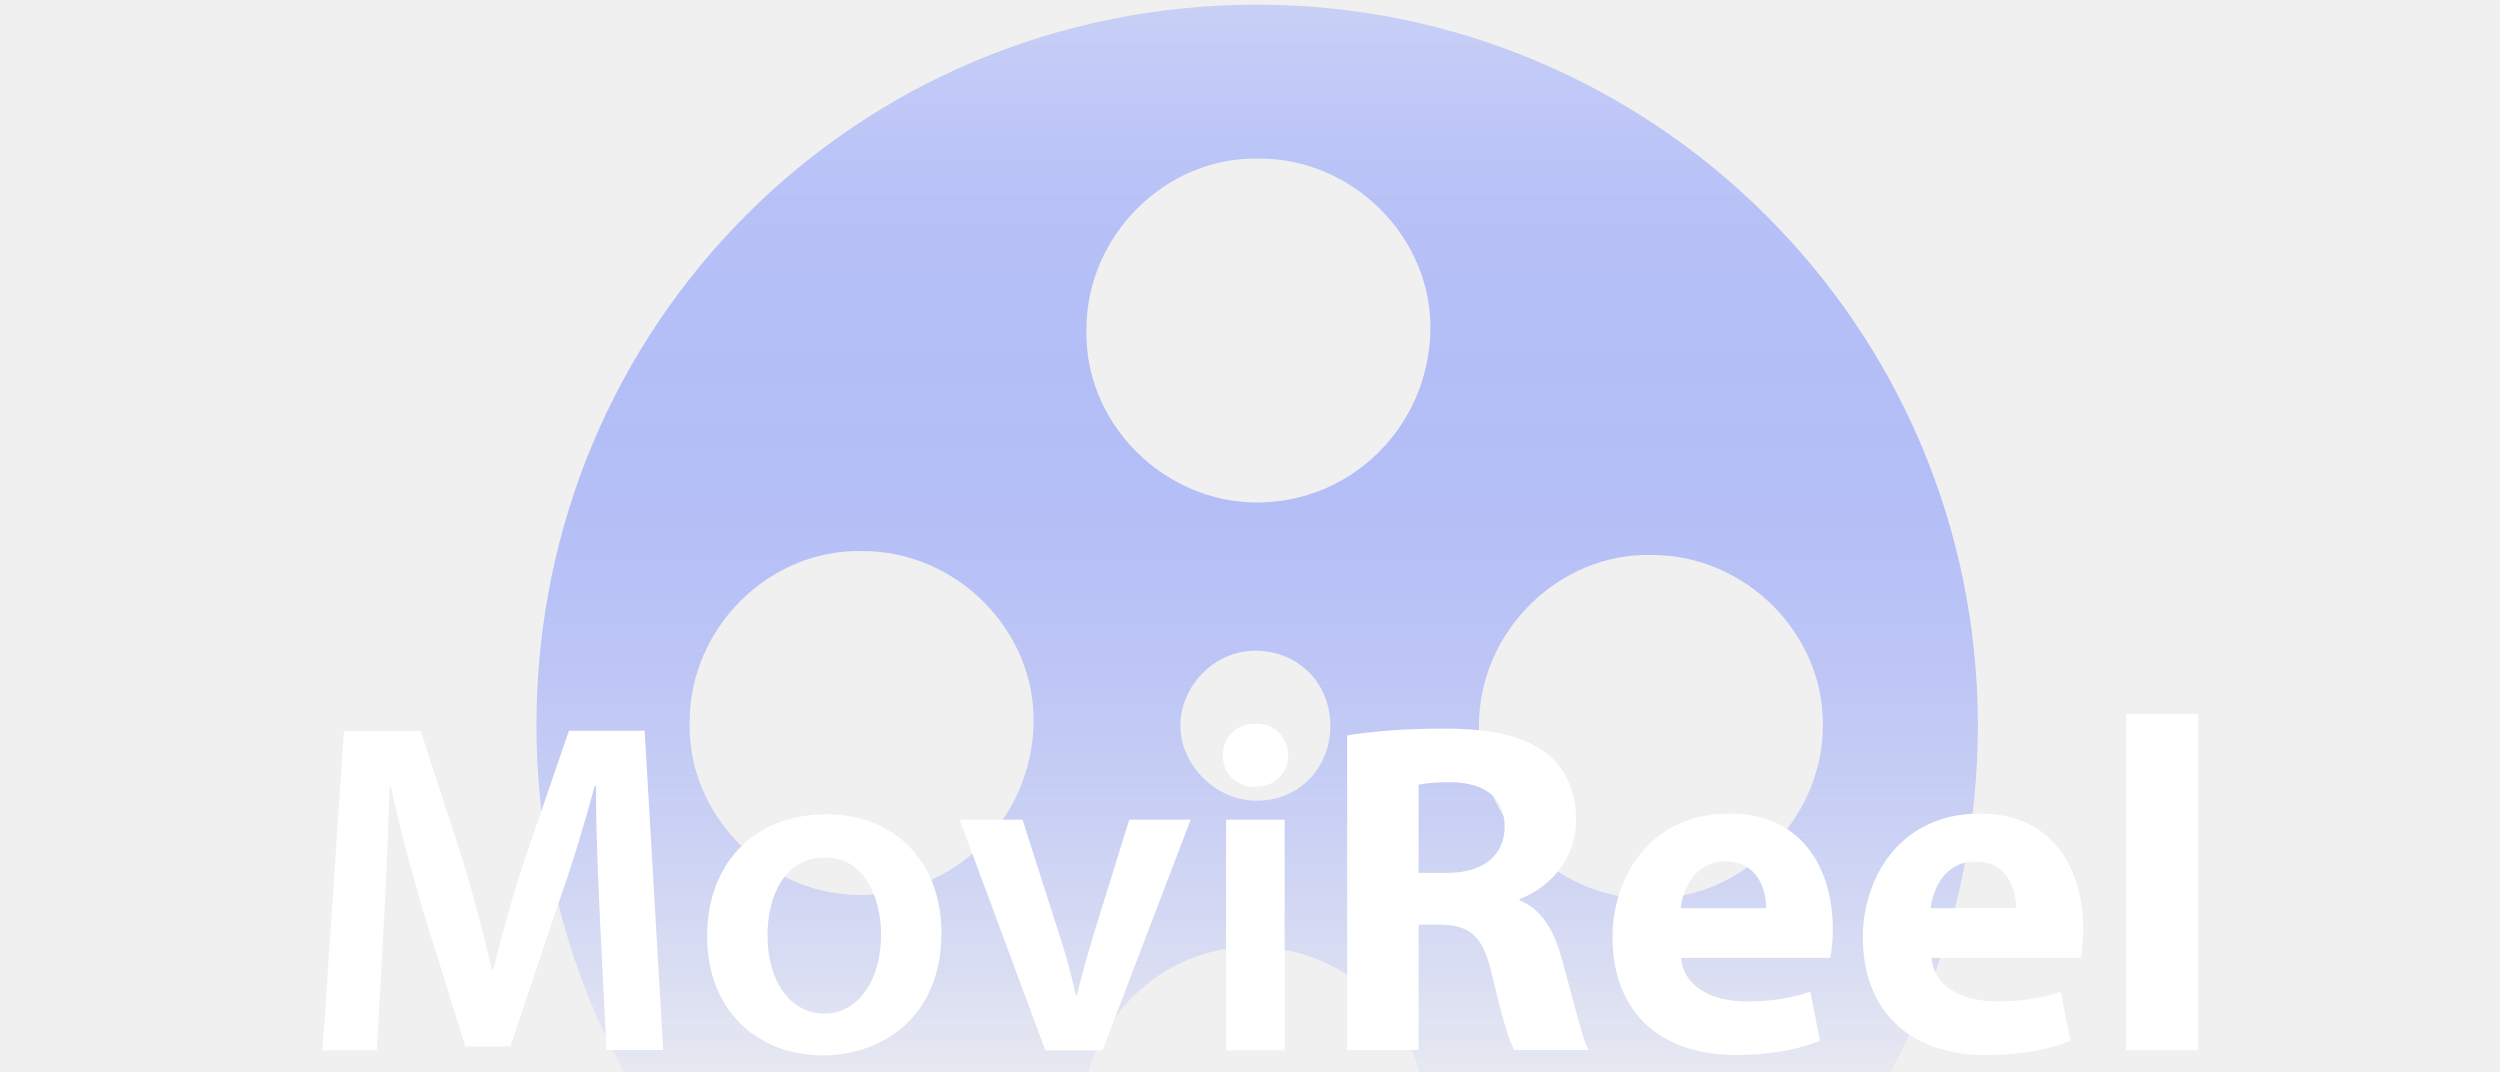
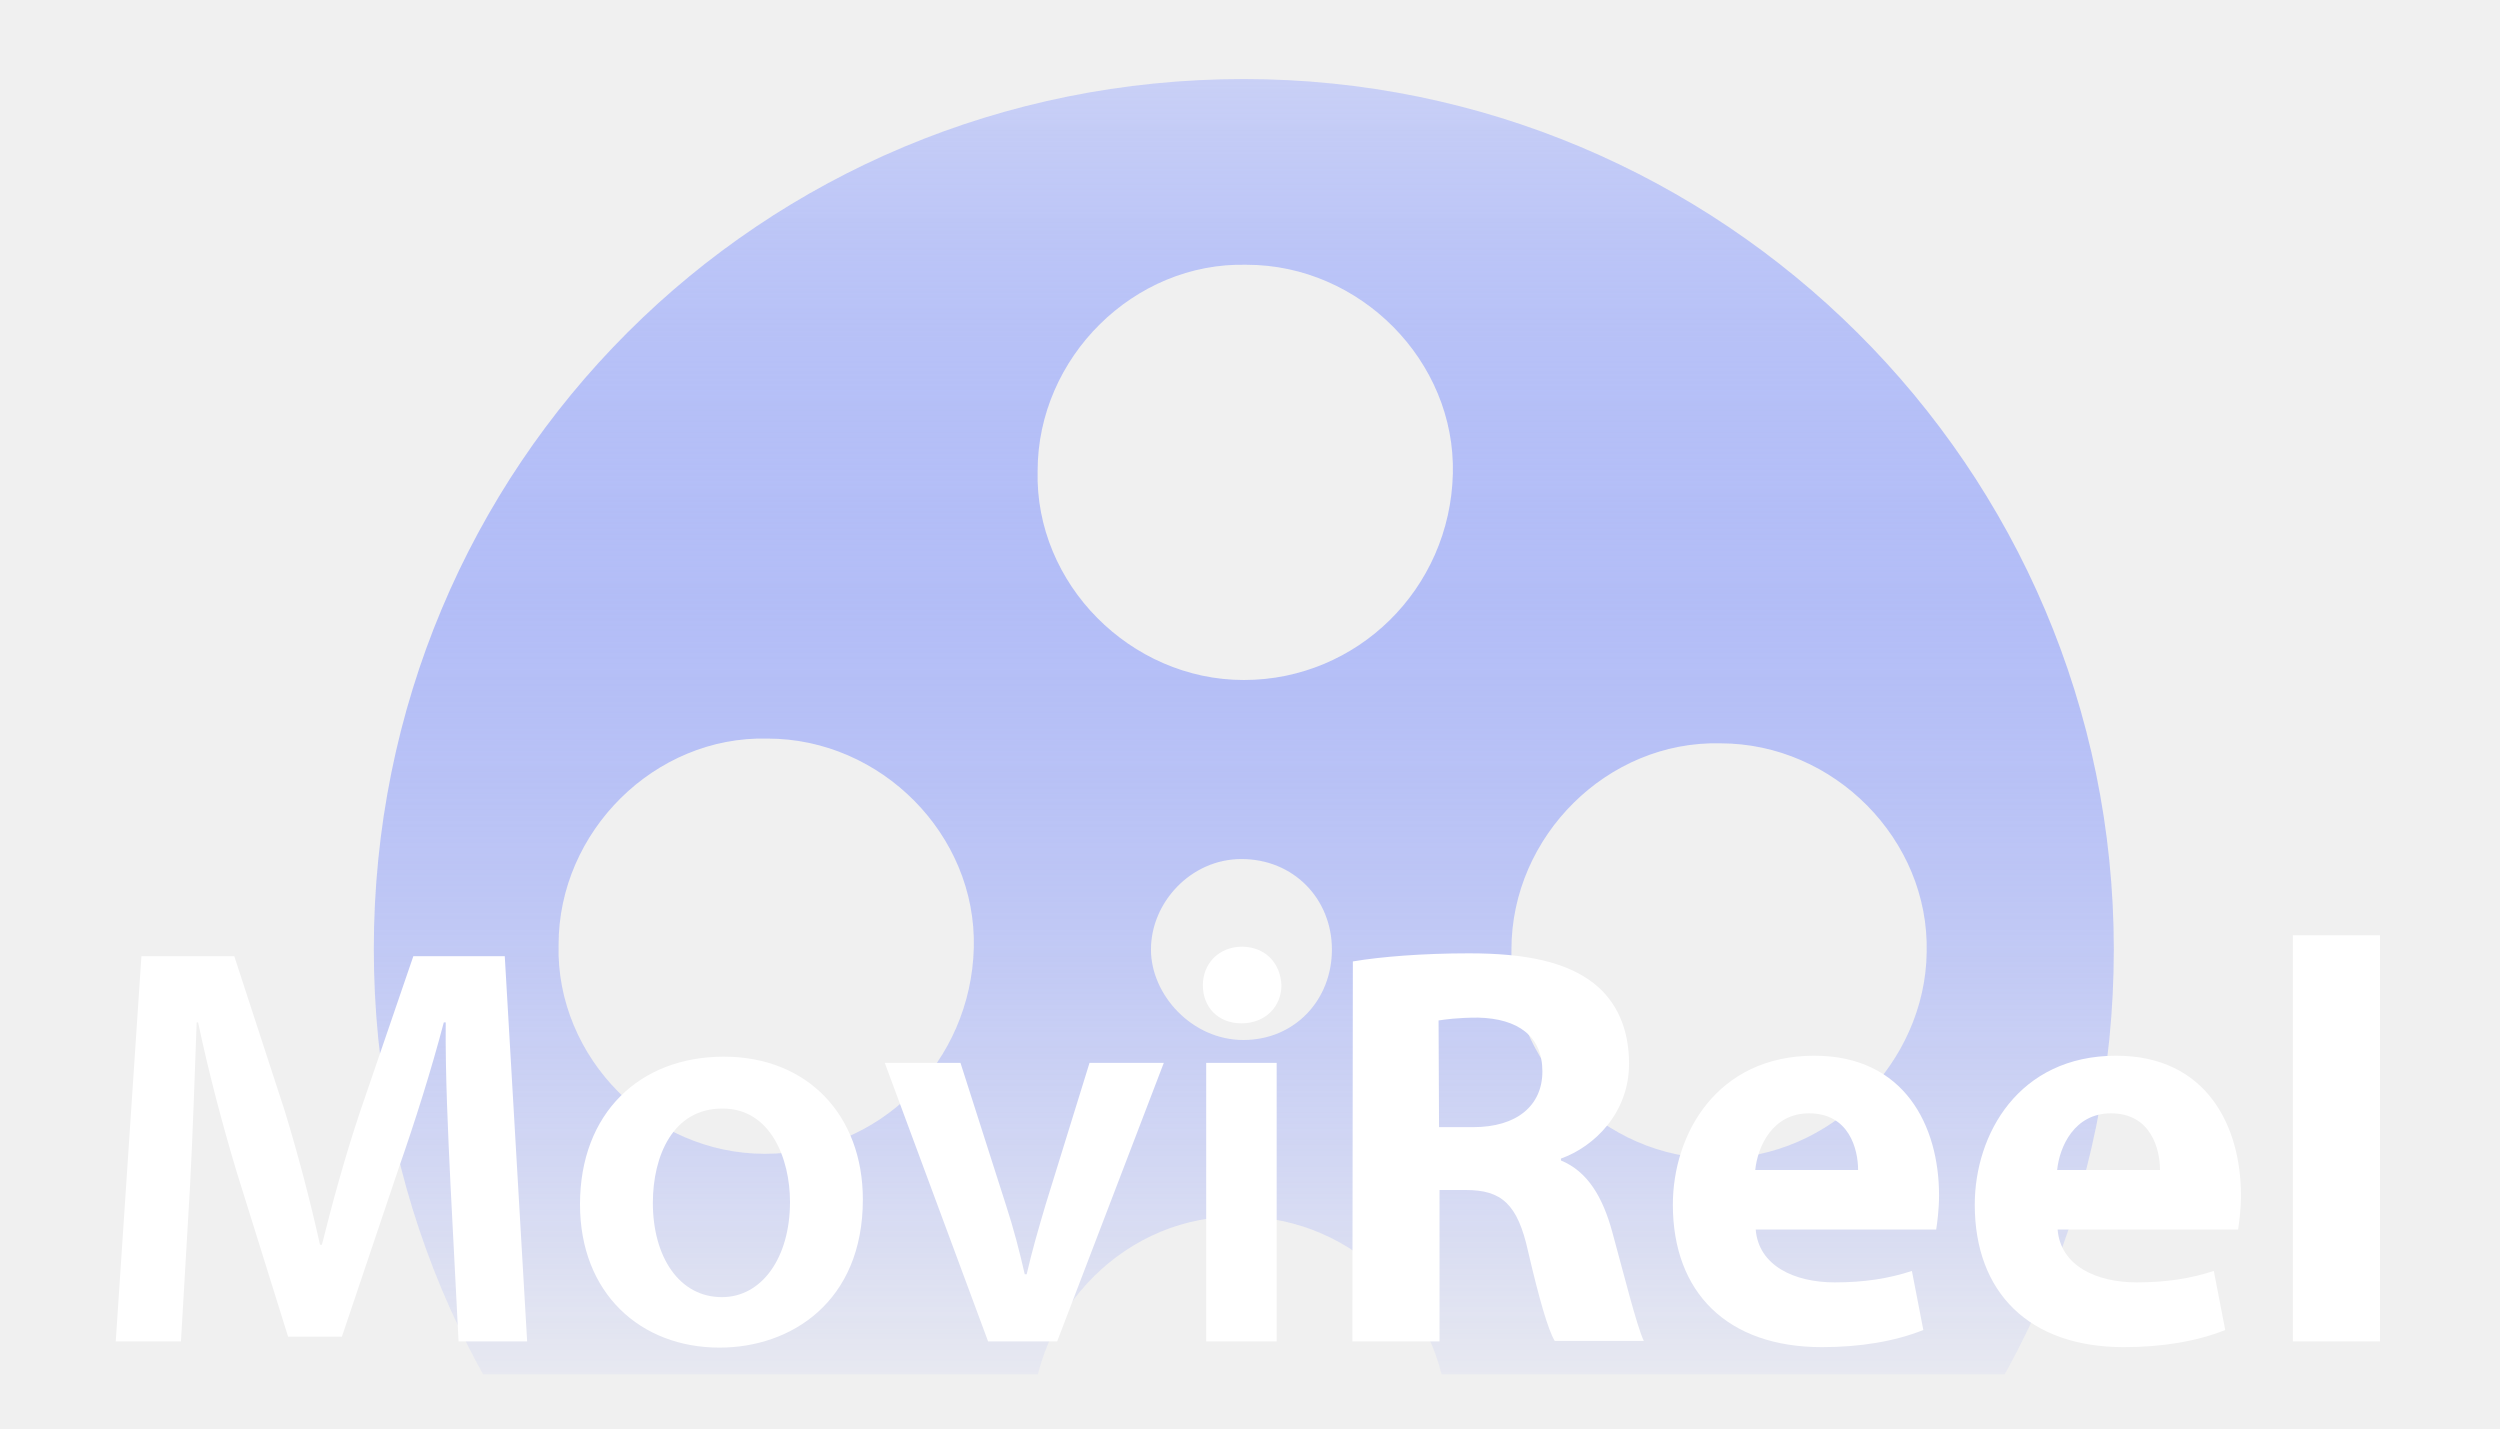
- <svg xmlns="http://www.w3.org/2000/svg" version="1.1" id="Layer_1" x="0px" y="0px" viewBox="0 329.1 700 300" enable-background="new 0 329.1 700 300" xml:space="preserve">
-   <rect x="949.9" y="431" stroke="#000000" stroke-miterlimit="10" width="700" height="300" />
-   <rect y="0" stroke="#000000" stroke-miterlimit="10" width="700" height="300" />
+ <svg xmlns="http://www.w3.org/2000/svg" xmlns:xlink="http://www.w3.org/1999/xlink" version="1.1" id="Layer_1" x="0px" y="0px" viewBox="0 0 525 300" style="enable-background:new 0 0 525 300;" xml:space="preserve">
+   <style type="text/css">
+ 	.st0{stroke:#000000;stroke-miterlimit:10;}
+ 	.st1{fill:url(#SVGID_1_);}
+ 	.st2{enable-background:new    ;}
+ 	.st3{fill:#FFFFFF;}
+ 	.st4{fill:url(#SVGID_2_);}
+ 	.st5{clip-path:url(#SVGID_4_);}
+ 	.st6{fill:url(#SVGID_5_);}
+ </style>
+   <rect x="842" y="423.5" class="st0" width="700" height="300" />
+   <rect x="821.4" y="-21" class="st0" width="700" height="300" />
  <g>
-     <linearGradient id="SVGID_1_" gradientUnits="userSpaceOnUse" x1="140.3" y1="78.8" x2="140.3" y2="300" gradientTransform="matrix(1.8248 0 0 -1.8248 94.9818 547.4453)">
+     <linearGradient id="SVGID_1_" gradientUnits="userSpaceOnUse" x1="519.996" y1="-475.205" x2="519.996" y2="-254.03" gradientTransform="matrix(1.8248 0 0 -1.8248 223.5421 -484.5547)">
      <stop offset="0.209" style="stop-color:#5A73FF;stop-opacity:0" />
      <stop offset="0.335" style="stop-color:#6078FF;stop-opacity:0.159" />
      <stop offset="0.5" style="stop-color:#7186FD;stop-opacity:0.368" />
      <stop offset="0.689" style="stop-color:#8C9DFB;stop-opacity:0.606" />
      <stop offset="0.892" style="stop-color:#B2BDF8;stop-opacity:0.864" />
      <stop offset="1" style="stop-color:#C9D0F6" />
    </linearGradient>
-     <path fill="url(#SVGID_1_)" d="M351,0C238.8,0,149.2,89.6,149.2,201.8S238.8,403.6,351,403.6s201.8-89.6,201.8-201.8S461.6,0,351,0   z M239.9,249.3c-26.3,0-48.5-22.3-47.8-48.5c0-26.3,22.3-48.5,48.5-47.8c26.3,0,48.5,22.3,47.8,48.5   C287.7,227.7,266.7,249.3,239.9,249.3z M349.7,360.2c-26.3,0-48.5-22.3-47.8-48.5c0-26.3,22.3-48.5,48.5-47.8   c26.3,0,48.5,22.3,47.8,48.5C398.8,337.6,376.2,360.2,349.7,360.2z M329.5,201.8c0-10.9,9.3-21,21-21c12.2,0,21,9.3,21,21   c0,11.7-8.6,21-20.6,21S329.5,212.4,329.5,201.8z M351,139.4c-26.3,0-48.5-22.3-47.8-48.5c0-26.3,22.3-48.5,48.5-47.8   c26.3,0,48.5,22.3,47.8,48.5C398.8,118.2,377.3,139.4,351,139.4z M460.9,250.4c-26.3,0-48.5-22.3-47.8-48.5   c0-26.3,22.3-48.5,48.5-47.8c26.3,0,48.5,22.3,47.8,48.5C509,228.1,487.1,250.4,460.9,250.4z" />
+     <path class="st1" d="M1172.4-21c-112.2,0-201.8,89.6-201.8,201.8s89.6,201.8,201.8,201.8c112.2,0,201.8-89.6,201.8-201.8   S1283-21,1172.4-21z M1061.3,228.3c-26.3,0-48.5-22.3-47.8-48.5c0-26.3,22.3-48.5,48.5-47.8c26.3,0,48.5,22.3,47.8,48.5   S1088.1,228.3,1061.3,228.3z M1171.1,339.2c-26.3,0-48.5-22.3-47.8-48.5c0-26.3,22.3-48.5,48.5-47.8c26.3,0,48.5,22.3,47.8,48.5   C1220.2,316.6,1197.6,339.2,1171.1,339.2z M1150.9,180.8c0-10.9,9.3-21,21-21c12.2,0,21,9.3,21,21s-8.6,21-20.6,21   S1150.9,191.4,1150.9,180.8z M1172.4,118.4c-26.3,0-48.5-22.3-47.8-48.5c0-26.3,22.3-48.5,48.5-47.8c26.3,0,48.5,22.3,47.8,48.5   C1220.2,97.2,1198.7,118.4,1172.4,118.4z M1282.3,229.4c-26.3,0-48.5-22.3-47.8-48.5c0-26.3,22.3-48.5,48.5-47.8   c26.3,0,48.5,22.3,47.8,48.5C1330.4,207.1,1308.5,229.4,1282.3,229.4z" />
  </g>
-   <text transform="matrix(1 0 0 1 89.8631 294.9119)" fill="#FFFFFF" font-family="'MyriadPro-Regular'" font-size="133.861">Movi</text>
-   <text transform="matrix(1 0 0 1 366.6887 294.9119)" fill="#FFFFFF" font-family="'MyriadPro-Semibold'" font-size="133.861">Reel</text>
+   <text transform="matrix(1 0 0 1 911.2946 273.9119)" class="st3" style="font-family:'MyriadPro-Regular'; font-size:133.861px;">Movi</text>
+   <text transform="matrix(1 0 0 1 1188.12 273.9119)" class="st3" style="font-family:'MyriadPro-Semibold'; font-size:133.861px;">Reel</text>
  <g>
-     <linearGradient id="SVGID_2_" gradientUnits="userSpaceOnUse" x1="140.85" y1="-102.276" x2="140.85" y2="118.924" gradientTransform="matrix(1.8248 0 0 -1.8248 94.9818 547.4453)">
+     <linearGradient id="SVGID_2_" gradientUnits="userSpaceOnUse" x1="531.285" y1="-722.904" x2="531.285" y2="-501.729" gradientTransform="matrix(1.8248 0 0 -1.8248 223.5421 -484.5547)">
      <stop offset="0.209" style="stop-color:#5A73FF;stop-opacity:0" />
      <stop offset="0.335" style="stop-color:#6078FF;stop-opacity:0.159" />
      <stop offset="0.5" style="stop-color:#7186FD;stop-opacity:0.368" />
      <stop offset="0.689" style="stop-color:#8C9DFB;stop-opacity:0.606" />
      <stop offset="0.892" style="stop-color:#B2BDF8;stop-opacity:0.864" />
      <stop offset="1" style="stop-color:#C9D0F6" />
    </linearGradient>
-     <path fill="url(#SVGID_2_)" d="M352,330.4c-112.2,0-201.8,89.6-201.8,201.8S239.8,734.1,352,734.1s201.8-89.6,201.8-201.8   S462.6,330.4,352,330.4z M240.9,579.7c-26.3,0-48.5-22.3-47.8-48.5c0-26.3,22.3-48.5,48.5-47.8c26.3,0,48.5,22.3,47.8,48.5   C288.7,558.2,267.7,579.7,240.9,579.7z M350.7,690.6c-26.3,0-48.5-22.3-47.8-48.5c0-26.3,22.3-48.5,48.5-47.8   c26.3,0,48.5,22.3,47.8,48.5C399.8,668,377.2,690.6,350.7,690.6z M330.5,532.3c0-10.9,9.3-21,21-21c12.2,0,21,9.3,21,21   s-8.6,21-20.6,21S330.5,542.8,330.5,532.3z M352,469.8c-26.3,0-48.5-22.3-47.8-48.5c0-26.3,22.3-48.5,48.5-47.8   c26.3,0,48.5,22.3,47.8,48.5C399.8,448.7,378.3,469.8,352,469.8z M461.9,580.8c-26.3,0-48.5-22.3-47.8-48.5   c0-26.3,22.3-48.5,48.5-47.8c26.3,0,48.5,22.3,47.8,48.5C510,558.5,488.1,580.8,461.9,580.8z" />
+     <path class="st4" d="M1193,431c-112.2,0-201.8,89.6-201.8,201.8s89.6,201.8,201.8,201.8c112.2,0,201.8-89.6,201.8-201.8   C1394.8,520.6,1303.5,431,1193,431z M1081.8,680.2c-26.3,0-48.5-22.3-47.8-48.5c0-26.3,22.3-48.5,48.5-47.8   c26.3,0,48.5,22.3,47.8,48.5C1129.6,658.7,1108.7,680.2,1081.8,680.2z M1191.7,791.2c-26.3,0-48.5-22.3-47.8-48.5   c0-26.3,22.3-48.5,48.5-47.8c26.3,0,48.5,22.3,47.8,48.5C1240.8,768.5,1218.1,791.2,1191.7,791.2z M1171.4,632.8   c0-10.9,9.3-21,21-21c12.2,0,21,9.3,21,21s-8.6,21-20.6,21C1180.7,653.8,1171.4,643.4,1171.4,632.8z M1193,570.4   c-26.3,0-48.5-22.3-47.8-48.5c0-26.3,22.3-48.5,48.5-47.8c26.3,0,48.5,22.3,47.8,48.5C1240.8,549.2,1219.2,570.4,1193,570.4z    M1302.8,681.3c-26.3,0-48.5-22.3-47.8-48.5c0-26.3,22.3-48.5,48.5-47.8c26.3,0,48.5,22.3,47.8,48.5   C1351,659.1,1329.1,681.3,1302.8,681.3z" />
  </g>
  <g>
-     <linearGradient id="SVGID_3_" gradientUnits="userSpaceOnUse" x1="660.823" y1="-157.362" x2="660.823" y2="63.838" gradientTransform="matrix(1.8248 0 0 -1.8248 94.9818 547.4453)">
-       <stop offset="0.209" style="stop-color:#5A73FF;stop-opacity:0" />
-       <stop offset="0.335" style="stop-color:#6078FF;stop-opacity:0.159" />
-       <stop offset="0.5" style="stop-color:#7186FD;stop-opacity:0.368" />
-       <stop offset="0.689" style="stop-color:#8C9DFB;stop-opacity:0.606" />
-       <stop offset="0.892" style="stop-color:#B2BDF8;stop-opacity:0.864" />
-       <stop offset="1" style="stop-color:#C9D0F6" />
-     </linearGradient>
-     <path fill="url(#SVGID_3_)" d="M1300.9,431c-112.2,0-201.8,89.6-201.8,201.8s89.6,201.8,201.8,201.8   c112.2,0,201.8-89.6,201.8-201.8S1411.4,431,1300.9,431z M1189.7,680.2c-26.3,0-48.5-22.3-47.8-48.5c0-26.3,22.3-48.5,48.5-47.8   c26.3,0,48.5,22.3,47.8,48.5C1237.5,658.7,1216.6,680.2,1189.7,680.2z M1299.6,791.2c-26.3,0-48.5-22.3-47.8-48.5   c0-26.3,22.3-48.5,48.5-47.8c26.3,0,48.5,22.3,47.8,48.5C1348.7,768.5,1326,791.2,1299.6,791.2z M1279.3,632.8c0-10.9,9.3-21,21-21   c12.2,0,21,9.3,21,21s-8.6,21-20.6,21C1288.6,653.8,1279.3,643.4,1279.3,632.8z M1300.9,570.4c-26.3,0-48.5-22.3-47.8-48.5   c0-26.3,22.3-48.5,48.5-47.8c26.3,0,48.5,22.3,47.8,48.5C1348.7,549.2,1327.1,570.4,1300.9,570.4z M1410.7,681.3   c-26.3,0-48.5-22.3-47.8-48.5c0-26.3,22.3-48.5,48.5-47.8c26.3,0,48.5,22.3,47.8,48.5C1458.9,659.1,1437,681.3,1410.7,681.3z" />
+     <path class="st3" d="M1000.7,632.5h17l6.6,89.9h-18.5l-3.1-55.9l-19.8,40.8h-19.4l-19.8-40.8l-3.1,55.9h-18.5l6.6-89.9h17l27.5,58   L1000.7,632.5z" />
+     <path class="st3" d="M1103,689.6c0,4.8-0.7,9.2-2.2,13.4c-1.5,4.1-3.7,7.8-6.5,10.9c-2.9,3.1-6.4,5.5-10.6,7.3s-9,2.6-14.5,2.6   s-10.3-0.9-14.5-2.6s-7.7-4.2-10.6-7.3s-5.1-6.7-6.5-10.9c-1.5-4.1-2.2-8.6-2.2-13.4s0.7-9.2,2.2-13.4c1.5-4.1,3.7-7.8,6.5-10.9   c2.9-3.1,6.4-5.6,10.6-7.4s9-2.7,14.5-2.7s10.3,0.9,14.5,2.7s7.7,4.3,10.6,7.4c2.9,3.1,5.1,6.7,6.5,10.9   C1102.2,680.3,1103,684.8,1103,689.6z M1084.5,689.6c0-2.7-0.3-5.3-0.8-7.8s-1.4-4.7-2.6-6.5c-1.2-1.9-2.8-3.4-4.8-4.5   s-4.4-1.7-7.2-1.7c-2.9,0-5.3,0.6-7.2,1.7c-1.9,1.1-3.5,2.6-4.7,4.5s-2.1,4.1-2.6,6.5c-0.5,2.5-0.8,5.1-0.8,7.8s0.3,5.3,0.8,7.7   s1.4,4.6,2.6,6.5s2.8,3.4,4.7,4.5c1.9,1.1,4.3,1.7,7.2,1.7c2.8,0,5.2-0.6,7.2-1.7c2-1.1,3.6-2.6,4.8-4.5s2.1-4,2.6-6.5   S1084.5,692.3,1084.5,689.6z" />
+     <path class="st3" d="M1131.3,722.4l-23.1-65.7h18.6l14.3,48.5l14.2-48.5h18.6l-23.1,65.7H1131.3z" />
+     <path class="st3" d="M1182.1,637.4c0-3,1-5.5,3-7.6s4.5-3.1,7.7-3.1c3.1,0,5.7,1,7.8,3.1c2,2.1,3,4.6,3,7.6c0,2.9-1,5.4-3,7.5   s-4.6,3.2-7.8,3.2c-3.2,0-5.7-1.1-7.7-3.2S1182.1,640.3,1182.1,637.4z M1183.6,722.4v-65.7h18.5v65.7H1183.6z" />
+     <path class="st3" d="M1287.4,660.9c0,6-1.7,11.3-5.1,15.8s-8.1,7.9-14.1,10.3l29.6,35.4h-27.3l-24.7-31.2h-4v31.2h-22.1v-89.9h28.6   c5.6,0,10.8,0.6,15.5,1.8c4.8,1.2,8.9,2.9,12.4,5.3c3.5,2.3,6.3,5.3,8.2,8.8C1286.4,651.9,1287.4,656.1,1287.4,660.9z    M1266.1,661.3c0-4.1-1.6-7-4.7-9c-3.2-1.9-7.6-2.9-13.2-2.9h-6.3v25.2h5.4c5.9,0,10.6-1.2,13.9-3.5   C1264.4,668.9,1266.1,665.6,1266.1,661.3z" />
+     <path class="st3" d="M1334.5,654.9c8.6,0,15.5,2.5,20.5,7.6s7.6,12.1,7.6,21.1c0,3.4-0.4,7.1-1.2,10.9h-38.3c0.2,4,1.6,7.3,4.1,9.8   c2.6,2.5,6.5,3.7,11.8,3.7c3.2,0,6.6-0.3,10.2-0.9s6.6-1.5,9.2-2.6l2.7,13.9c-3.4,1.7-7.3,3-11.5,3.9c-4.3,0.9-8.7,1.3-13.3,1.3   c-5.8,0-10.8-0.8-15.3-2.5c-4.4-1.7-8.1-4-11.1-7s-5.2-6.5-6.8-10.7c-1.5-4.1-2.3-8.7-2.3-13.8c0-5.4,0.8-10.3,2.4-14.6   s3.8-8,6.8-11c2.9-3,6.5-5.3,10.6-7C1324.7,655.7,1329.4,654.9,1334.5,654.9z M1333.8,668.6c-3.4,0-6.1,1.1-7.9,3.3   s-2.8,5.2-2.8,9.1h19.2c0.2-0.7,0.3-1.5,0.3-2.3c0-2.9-0.8-5.3-2.3-7.2C1338.8,669.6,1336.6,668.6,1333.8,668.6z" />
+     <path class="st3" d="M1404.6,654.9c8.6,0,15.5,2.5,20.5,7.6s7.6,12.1,7.6,21.1c0,3.4-0.4,7.1-1.2,10.9h-38.4c0.2,4,1.6,7.3,4.1,9.8   c2.6,2.5,6.5,3.7,11.8,3.7c3.2,0,6.6-0.3,10.2-0.9s6.6-1.5,9.2-2.6l2.7,13.9c-3.4,1.7-7.3,3-11.5,3.9c-4.3,0.9-8.7,1.3-13.3,1.3   c-5.8,0-10.8-0.8-15.3-2.5c-4.4-1.7-8.1-4-11.1-7s-5.2-6.5-6.8-10.7c-1.5-4.1-2.3-8.7-2.3-13.8c0-5.4,0.8-10.3,2.4-14.6   s3.8-8,6.8-11c2.9-3,6.5-5.3,10.6-7C1394.8,655.7,1399.4,654.9,1404.6,654.9z M1403.9,668.6c-3.4,0-6.1,1.1-7.9,3.3   s-2.8,5.2-2.8,9.1h19.2c0.2-0.7,0.3-1.5,0.3-2.3c0-2.9-0.8-5.3-2.3-7.2C1408.8,669.6,1406.7,668.6,1403.9,668.6z" />
+     <path class="st3" d="M1444,722.4v-95.3h21.6v95.3" />
  </g>
  <g>
-     <path fill="#FFFFFF" d="M1108.6,632.5h17l6.6,89.9h-18.5l-3.1-55.9l-19.8,40.8h-19.4l-19.8-40.8l-3.1,55.9h-18.5l6.6-89.9h17   l27.5,58L1108.6,632.5z" />
-     <path fill="#FFFFFF" d="M1210.9,689.6c0,4.8-0.7,9.2-2.2,13.4c-1.5,4.1-3.7,7.8-6.5,10.9c-2.9,3.1-6.4,5.5-10.6,7.3   c-4.2,1.8-9,2.6-14.5,2.6c-5.5,0-10.3-0.9-14.5-2.6s-7.7-4.2-10.6-7.3c-2.9-3.1-5.1-6.7-6.5-10.9c-1.5-4.1-2.2-8.6-2.2-13.4   c0-4.8,0.7-9.2,2.2-13.4c1.5-4.1,3.7-7.8,6.5-10.9c2.9-3.1,6.4-5.6,10.6-7.4c4.2-1.8,9-2.7,14.5-2.7c5.5,0,10.3,0.9,14.5,2.7   c4.2,1.8,7.7,4.3,10.6,7.4c2.9,3.1,5.1,6.7,6.5,10.9C1210.1,680.3,1210.9,684.8,1210.9,689.6z M1192.4,689.6c0-2.7-0.3-5.3-0.8-7.8   c-0.5-2.5-1.4-4.7-2.6-6.5c-1.2-1.9-2.8-3.4-4.8-4.5c-2-1.1-4.4-1.7-7.2-1.7c-2.9,0-5.3,0.6-7.2,1.7c-1.9,1.1-3.5,2.6-4.7,4.5   c-1.2,1.9-2.1,4.1-2.6,6.5c-0.5,2.5-0.8,5.1-0.8,7.8c0,2.7,0.3,5.3,0.8,7.7c0.5,2.4,1.4,4.6,2.6,6.5s2.8,3.4,4.7,4.5   c1.9,1.1,4.3,1.7,7.2,1.7c2.8,0,5.2-0.6,7.2-1.7c2-1.1,3.6-2.6,4.8-4.5s2.1-4,2.6-6.5C1192.1,694.8,1192.4,692.3,1192.4,689.6z" />
-     <path fill="#FFFFFF" d="M1239.2,722.4l-23.1-65.7h18.6l14.3,48.5l14.2-48.5h18.6l-23.1,65.7H1239.2z" />
-     <path fill="#FFFFFF" d="M1290,637.4c0-3,1-5.5,3-7.6c2-2.1,4.5-3.1,7.7-3.1c3.1,0,5.7,1,7.8,3.1c2,2.1,3,4.6,3,7.6   c0,2.9-1,5.4-3,7.5c-2,2.1-4.6,3.2-7.8,3.2c-3.2,0-5.7-1.1-7.7-3.2C1291,642.8,1290,640.3,1290,637.4z M1291.5,722.4v-65.7h18.5   v65.7H1291.5z" />
-     <path fill="#FFFFFF" d="M1395.3,660.9c0,6-1.7,11.3-5.1,15.8c-3.4,4.5-8.1,7.9-14.1,10.3l29.6,35.4h-27.3l-24.7-31.2h-4v31.2h-22.1   v-89.9h28.6c5.6,0,10.8,0.6,15.5,1.8c4.8,1.2,8.9,2.9,12.4,5.3c3.5,2.3,6.3,5.3,8.2,8.8C1394.3,651.9,1395.3,656.1,1395.3,660.9z    M1374,661.3c0-4.1-1.6-7-4.7-9c-3.2-1.9-7.6-2.9-13.2-2.9h-6.3v25.2h5.4c5.9,0,10.6-1.2,13.9-3.5   C1372.3,668.9,1374,665.6,1374,661.3z" />
-     <path fill="#FFFFFF" d="M1442.4,654.9c8.6,0,15.5,2.5,20.5,7.6c5,5.1,7.6,12.1,7.6,21.1c0,3.4-0.4,7.1-1.2,10.9h-38.3   c0.2,4,1.6,7.3,4.1,9.8c2.6,2.5,6.5,3.7,11.8,3.7c3.2,0,6.6-0.3,10.2-0.9c3.6-0.6,6.6-1.5,9.2-2.6l2.7,13.9   c-3.4,1.7-7.3,3-11.5,3.9c-4.3,0.9-8.7,1.3-13.3,1.3c-5.8,0-10.8-0.8-15.3-2.5c-4.4-1.7-8.1-4-11.1-7c-3-3-5.2-6.5-6.8-10.7   c-1.5-4.1-2.3-8.7-2.3-13.8c0-5.4,0.8-10.3,2.4-14.6c1.6-4.3,3.8-8,6.8-11c2.9-3,6.5-5.3,10.6-7   C1432.6,655.7,1437.3,654.9,1442.4,654.9z M1441.7,668.6c-3.4,0-6.1,1.1-7.9,3.3c-1.8,2.2-2.8,5.2-2.8,9.1h19.2   c0.2-0.7,0.3-1.5,0.3-2.3c0-2.9-0.8-5.3-2.3-7.2C1446.7,669.6,1444.5,668.6,1441.7,668.6z" />
-     <path fill="#FFFFFF" d="M1512.5,654.9c8.6,0,15.5,2.5,20.5,7.6c5,5.1,7.6,12.1,7.6,21.1c0,3.4-0.4,7.1-1.2,10.9H1501   c0.2,4,1.6,7.3,4.1,9.8c2.6,2.5,6.5,3.7,11.8,3.7c3.2,0,6.6-0.3,10.2-0.9c3.6-0.6,6.6-1.5,9.2-2.6l2.7,13.9   c-3.4,1.7-7.3,3-11.5,3.9c-4.3,0.9-8.7,1.3-13.3,1.3c-5.8,0-10.8-0.8-15.3-2.5c-4.4-1.7-8.1-4-11.1-7c-3-3-5.2-6.5-6.8-10.7   c-1.5-4.1-2.3-8.7-2.3-13.8c0-5.4,0.8-10.3,2.4-14.6c1.6-4.3,3.8-8,6.8-11c2.9-3,6.5-5.3,10.6-7   C1502.7,655.7,1507.3,654.9,1512.5,654.9z M1511.8,668.6c-3.4,0-6.1,1.1-7.9,3.3c-1.8,2.2-2.8,5.2-2.8,9.1h19.2   c0.2-0.7,0.3-1.5,0.3-2.3c0-2.9-0.8-5.3-2.3-7.2C1516.7,669.6,1514.6,668.6,1511.8,668.6z" />
-     <path fill="#FFFFFF" d="M1551.9,722.4v-95.3h21.6v95.3" />
-   </g>
-   <g>
-     <path fill="#FFFFFF" d="M168,586.7c-0.5-11.5-1.2-25.5-1.1-37.5h-0.4c-2.9,10.9-6.6,22.9-10.6,34.2l-13,38.7h-12.6l-11.9-38.2   c-3.4-11.4-6.6-23.6-9-34.7h-0.3c-0.4,11.7-0.9,25.9-1.6,38.1l-2,35.9H90.3l6-89.4h21.5l11.7,35.9c3.2,10.5,6,21.1,8.2,31h0.4   c2.4-9.7,5.4-20.7,8.9-31.2l12.3-35.8h21.2l5.2,89.4h-15.9L168,586.7z" />
-     <path fill="#FFFFFF" d="M263.6,590.3c0,23.7-16.7,34.3-33.2,34.3c-18.3,0-32.4-12.6-32.4-33.3c0-21.2,13.9-34.2,33.4-34.2   C250.8,557.1,263.6,570.7,263.6,590.3z M214.9,591c0,12.5,6.1,21.9,16,21.9c9.3,0,15.8-9.2,15.8-22.1c0-10.1-4.5-21.6-15.6-21.6   C219.6,569.1,214.9,580.2,214.9,591z" />
-     <path fill="#FFFFFF" d="M286.3,558.6l10.5,32.8c1.9,5.7,3.2,10.9,4.4,16.2h0.4c1.2-5.3,2.7-10.3,4.4-16.2l10.2-32.8h17.2   l-24.7,64.6h-16l-24-64.6H286.3z" />
-     <path fill="#FFFFFF" d="M360.7,540.6c0,4.9-3.6,8.8-9.3,8.8c-5.4,0-9-3.8-9-8.8c0-5,3.7-8.9,9.2-8.9   C357.1,531.7,360.5,535.5,360.7,540.6z M343.3,623.2v-64.6h16.4v64.6H343.3z" />
-     <path fill="#FFFFFF" d="M377.3,535c6.5-1.1,16.2-1.9,26.9-1.9c13.3,0,22.5,2,28.9,7c5.3,4.2,8.2,10.5,8.2,18.7   c0,11.4-8.1,19.2-15.8,22v0.4c6.2,2.5,9.7,8.5,11.9,16.7c2.8,10.1,5.6,21.7,7.3,25.2h-20.7c-1.5-2.5-3.6-9.8-6.2-20.8   c-2.4-11.1-6.2-14.2-14.5-14.3h-6.1v35.1h-20V535z M397.3,573.5h8c10.1,0,16-5,16-12.9c0-8.2-5.6-12.3-14.9-12.5   c-4.9,0-7.7,0.4-9.2,0.7V573.5z" />
-     <path fill="#FFFFFF" d="M470.7,597.2c0.7,8.4,8.9,12.3,18.3,12.3c6.9,0,12.5-0.9,17.9-2.7l2.7,13.7c-6.6,2.7-14.7,4-23.5,4   c-22,0-34.6-12.7-34.6-33c0-16.4,10.2-34.6,32.8-34.6c21,0,28.9,16.3,28.9,32.4c0,3.4-0.4,6.5-0.7,8H470.7z M494.5,583.4   c0-4.9-2.1-13.1-11.4-13.1c-8.5,0-11.9,7.7-12.5,13.1H494.5z" />
-     <path fill="#FFFFFF" d="M540.8,597.2c0.7,8.4,8.9,12.3,18.3,12.3c6.9,0,12.5-0.9,17.9-2.7l2.7,13.7c-6.6,2.7-14.7,4-23.5,4   c-22,0-34.6-12.7-34.6-33c0-16.4,10.2-34.6,32.8-34.6c21,0,28.9,16.3,28.9,32.4c0,3.4-0.4,6.5-0.7,8H540.8z M564.5,583.4   c0-4.9-2.1-13.1-11.4-13.1c-8.5,0-11.9,7.7-12.5,13.1H564.5z" />
-     <path fill="#FFFFFF" d="M595.3,529h20.2v94.2h-20.2V529z" />
+     <defs>
+       <rect id="SVGID_3_" x="20.3" y="11.4" width="484.3" height="277.2" />
+     </defs>
+     <clipPath id="SVGID_4_">
+       <use xlink:href="#SVGID_3_" style="overflow:visible;" />
+     </clipPath>
+     <g class="st5">
+       <g>
+         <linearGradient id="SVGID_5_" gradientUnits="userSpaceOnUse" x1="20.641" y1="-474.935" x2="20.641" y2="-274.647" gradientTransform="matrix(1.8248 0 0 -1.8248 223.5421 -484.5547)">
+           <stop offset="0.209" style="stop-color:#5A73FF;stop-opacity:0" />
+           <stop offset="0.335" style="stop-color:#6078FF;stop-opacity:0.159" />
+           <stop offset="0.5" style="stop-color:#7186FD;stop-opacity:0.368" />
+           <stop offset="0.689" style="stop-color:#8C9DFB;stop-opacity:0.606" />
+           <stop offset="0.892" style="stop-color:#B2BDF8;stop-opacity:0.864" />
+           <stop offset="1" style="stop-color:#C9D0F6" />
+         </linearGradient>
+         <path class="st6" d="M261.2,16.6c-101.6,0-182.7,81.1-182.7,182.7s81.1,182.8,182.7,182.8S443.9,301,443.9,199.4     S361.3,16.6,261.2,16.6z M160.6,242.3c-23.8,0-43.9-20.2-43.3-43.9c0-23.8,20.2-43.9,43.9-43.3c23.8,0,43.9,20.2,43.3,43.9     C203.9,222.9,184.9,242.3,160.6,242.3z M260,342.7c-23.8,0-43.9-20.2-43.3-43.9c0-23.8,20.2-43.9,43.9-43.3     c23.8,0,43.9,20.2,43.3,43.9C304.5,322.3,284,342.7,260,342.7z M241.7,199.4c0-9.9,8.4-19,19-19c11,0,19,8.4,19,19     c0,10.6-7.8,19-18.6,19C250.3,218.4,241.7,208.9,241.7,199.4z M261.2,142.8c-23.8,0-43.9-20.2-43.3-43.9     c0-23.8,20.2-43.9,43.9-43.3c23.8,0,43.9,20.2,43.3,43.9C304.5,123.7,285,142.8,261.2,142.8z M360.7,243.3     c-23.8,0-43.9-20.2-43.3-43.9c0-23.8,20.2-43.9,43.9-43.3c23.8,0,43.9,20.2,43.3,43.9C404.3,223.1,384.4,243.3,360.7,243.3z" />
+       </g>
+       <g>
+         <path class="st3" d="M94.6,248.7c-0.5-10.4-1.1-23.1-1-34h-0.4c-2.6,9.9-6,20.7-9.6,31l-11.8,35H60.5l-10.8-34.6     c-3.1-10.3-6-21.4-8.1-31.4h-0.3c-0.4,10.6-0.8,23.4-1.4,34.5L38,281.7H24.3l5.4-80.9h19.5l10.6,32.5c2.9,9.5,5.4,19.1,7.4,28.1     h0.4c2.2-8.8,4.9-18.7,8.1-28.2l11.1-32.4h19.2l4.7,80.9H96.3L94.6,248.7z" />
+         <path class="st3" d="M181.2,251.9c0,21.5-15.1,31.1-30.1,31.1c-16.6,0-29.3-11.4-29.3-30.1c0-19.2,12.6-31,30.2-31     C169.6,221.9,181.2,234.2,181.2,251.9z M137.1,252.6c0,11.3,5.5,19.8,14.5,19.8c8.4,0,14.3-8.3,14.3-20c0-9.1-4.1-19.6-14.1-19.6     C141.3,232.7,137.1,242.8,137.1,252.6z" />
+         <path class="st3" d="M201.7,223.2l9.5,29.7c1.7,5.2,2.9,9.9,4,14.7h0.4c1.1-4.8,2.4-9.3,4-14.7l9.2-29.7h15.6L222,281.7h-14.5     l-21.7-58.5H201.7z" />
+         <path class="st3" d="M269.1,206.9c0,4.4-3.3,8-8.4,8c-4.9,0-8.1-3.4-8.1-8c0-4.5,3.3-8.1,8.3-8.1     C265.8,198.9,268.9,202.3,269.1,206.9z M253.3,281.7v-58.5h14.8v58.5H253.3z" />
+         <path class="st3" d="M284.1,201.9c5.9-1,14.7-1.7,24.4-1.7c12,0,20.4,1.8,26.2,6.3c4.8,3.8,7.4,9.5,7.4,16.9     c0,10.3-7.3,17.4-14.3,19.9v0.4c5.6,2.3,8.8,7.7,10.8,15.1c2.5,9.1,5.1,19.6,6.6,22.8h-18.7c-1.4-2.3-3.3-8.9-5.6-18.8     c-2.2-10-5.6-12.9-13.1-12.9h-5.5v31.8H284L284.1,201.9L284.1,201.9z M302.2,236.7h7.2c9.1,0,14.5-4.5,14.5-11.7     c0-7.4-5.1-11.1-13.5-11.3c-4.4,0-7,0.4-8.3,0.6L302.2,236.7L302.2,236.7z" />
+         <path class="st3" d="M368.7,258.2c0.6,7.6,8.1,11.1,16.6,11.1c6.2,0,11.3-0.8,16.2-2.4l2.4,12.4c-6,2.4-13.3,3.6-21.3,3.6     c-19.9,0-31.3-11.5-31.3-29.9c0-14.8,9.2-31.3,29.7-31.3c19,0,26.2,14.8,26.2,29.3c0,3.1-0.4,5.9-0.6,7.2L368.7,258.2     L368.7,258.2z M390.2,245.7c0-4.4-1.9-11.9-10.3-11.9c-7.7,0-10.8,7-11.3,11.9H390.2z" />
+         <path class="st3" d="M432.1,258.2c0.6,7.6,8.1,11.1,16.6,11.1c6.2,0,11.3-0.8,16.2-2.4l2.4,12.4c-6,2.4-13.3,3.6-21.3,3.6     c-19.9,0-31.3-11.5-31.3-29.9c0-14.8,9.2-31.3,29.7-31.3c19,0,26.2,14.8,26.2,29.3c0,3.1-0.4,5.9-0.6,7.2L432.1,258.2     L432.1,258.2L432.1,258.2z M453.6,245.7c0-4.4-1.9-11.9-10.3-11.9c-7.7,0-10.8,7-11.3,11.9H453.6z" />
+         <path class="st3" d="M481.5,196.4h18.3v85.3h-18.3V196.4z" />
+       </g>
+     </g>
  </g>
</svg>
